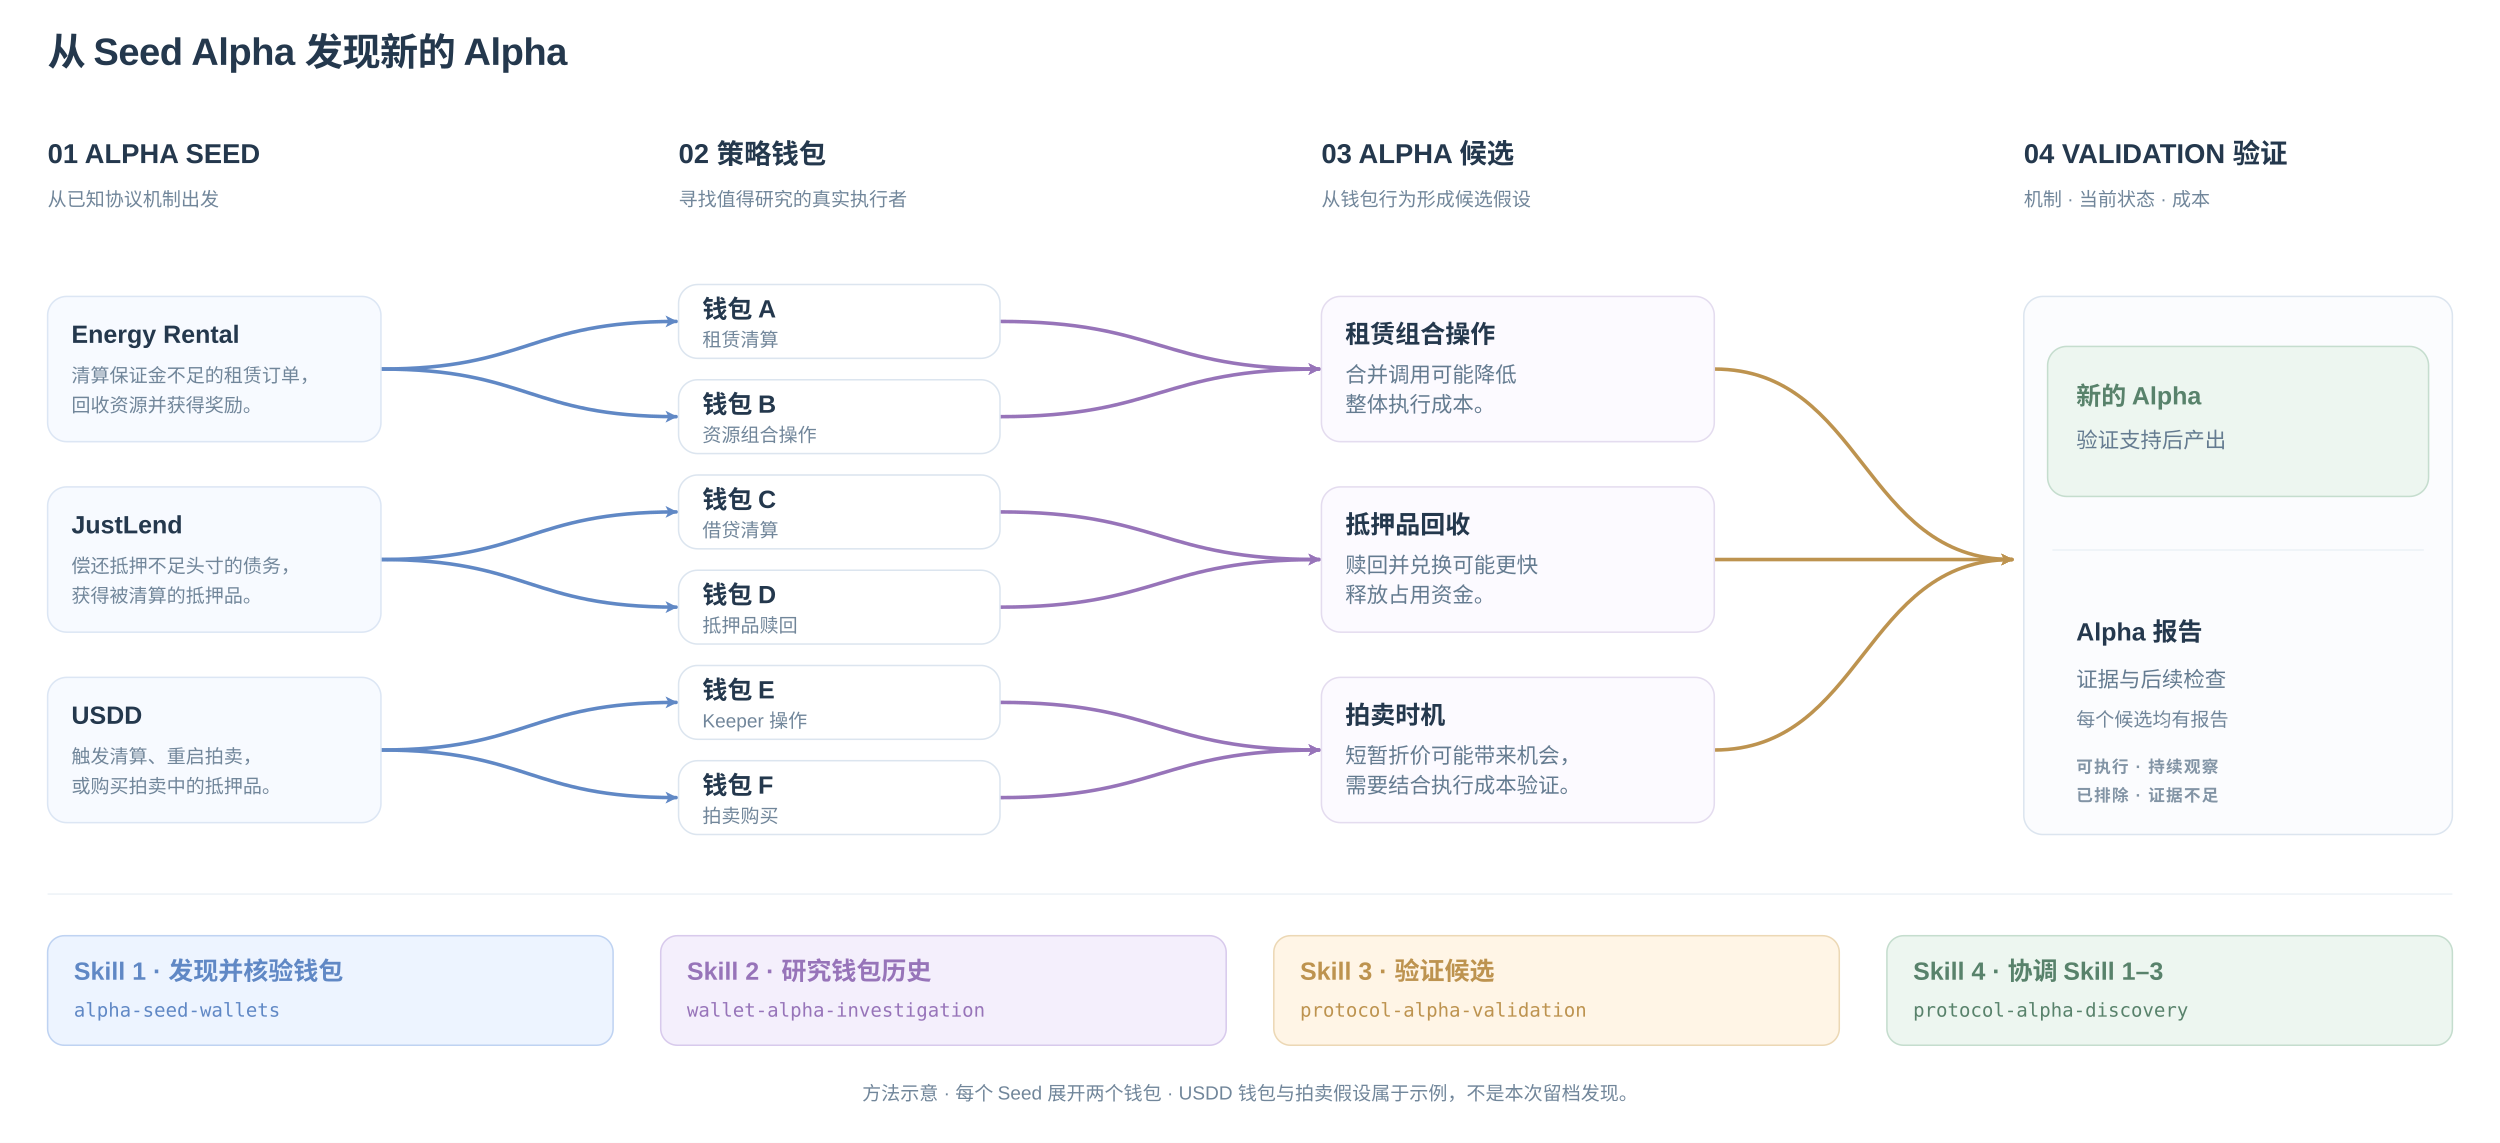
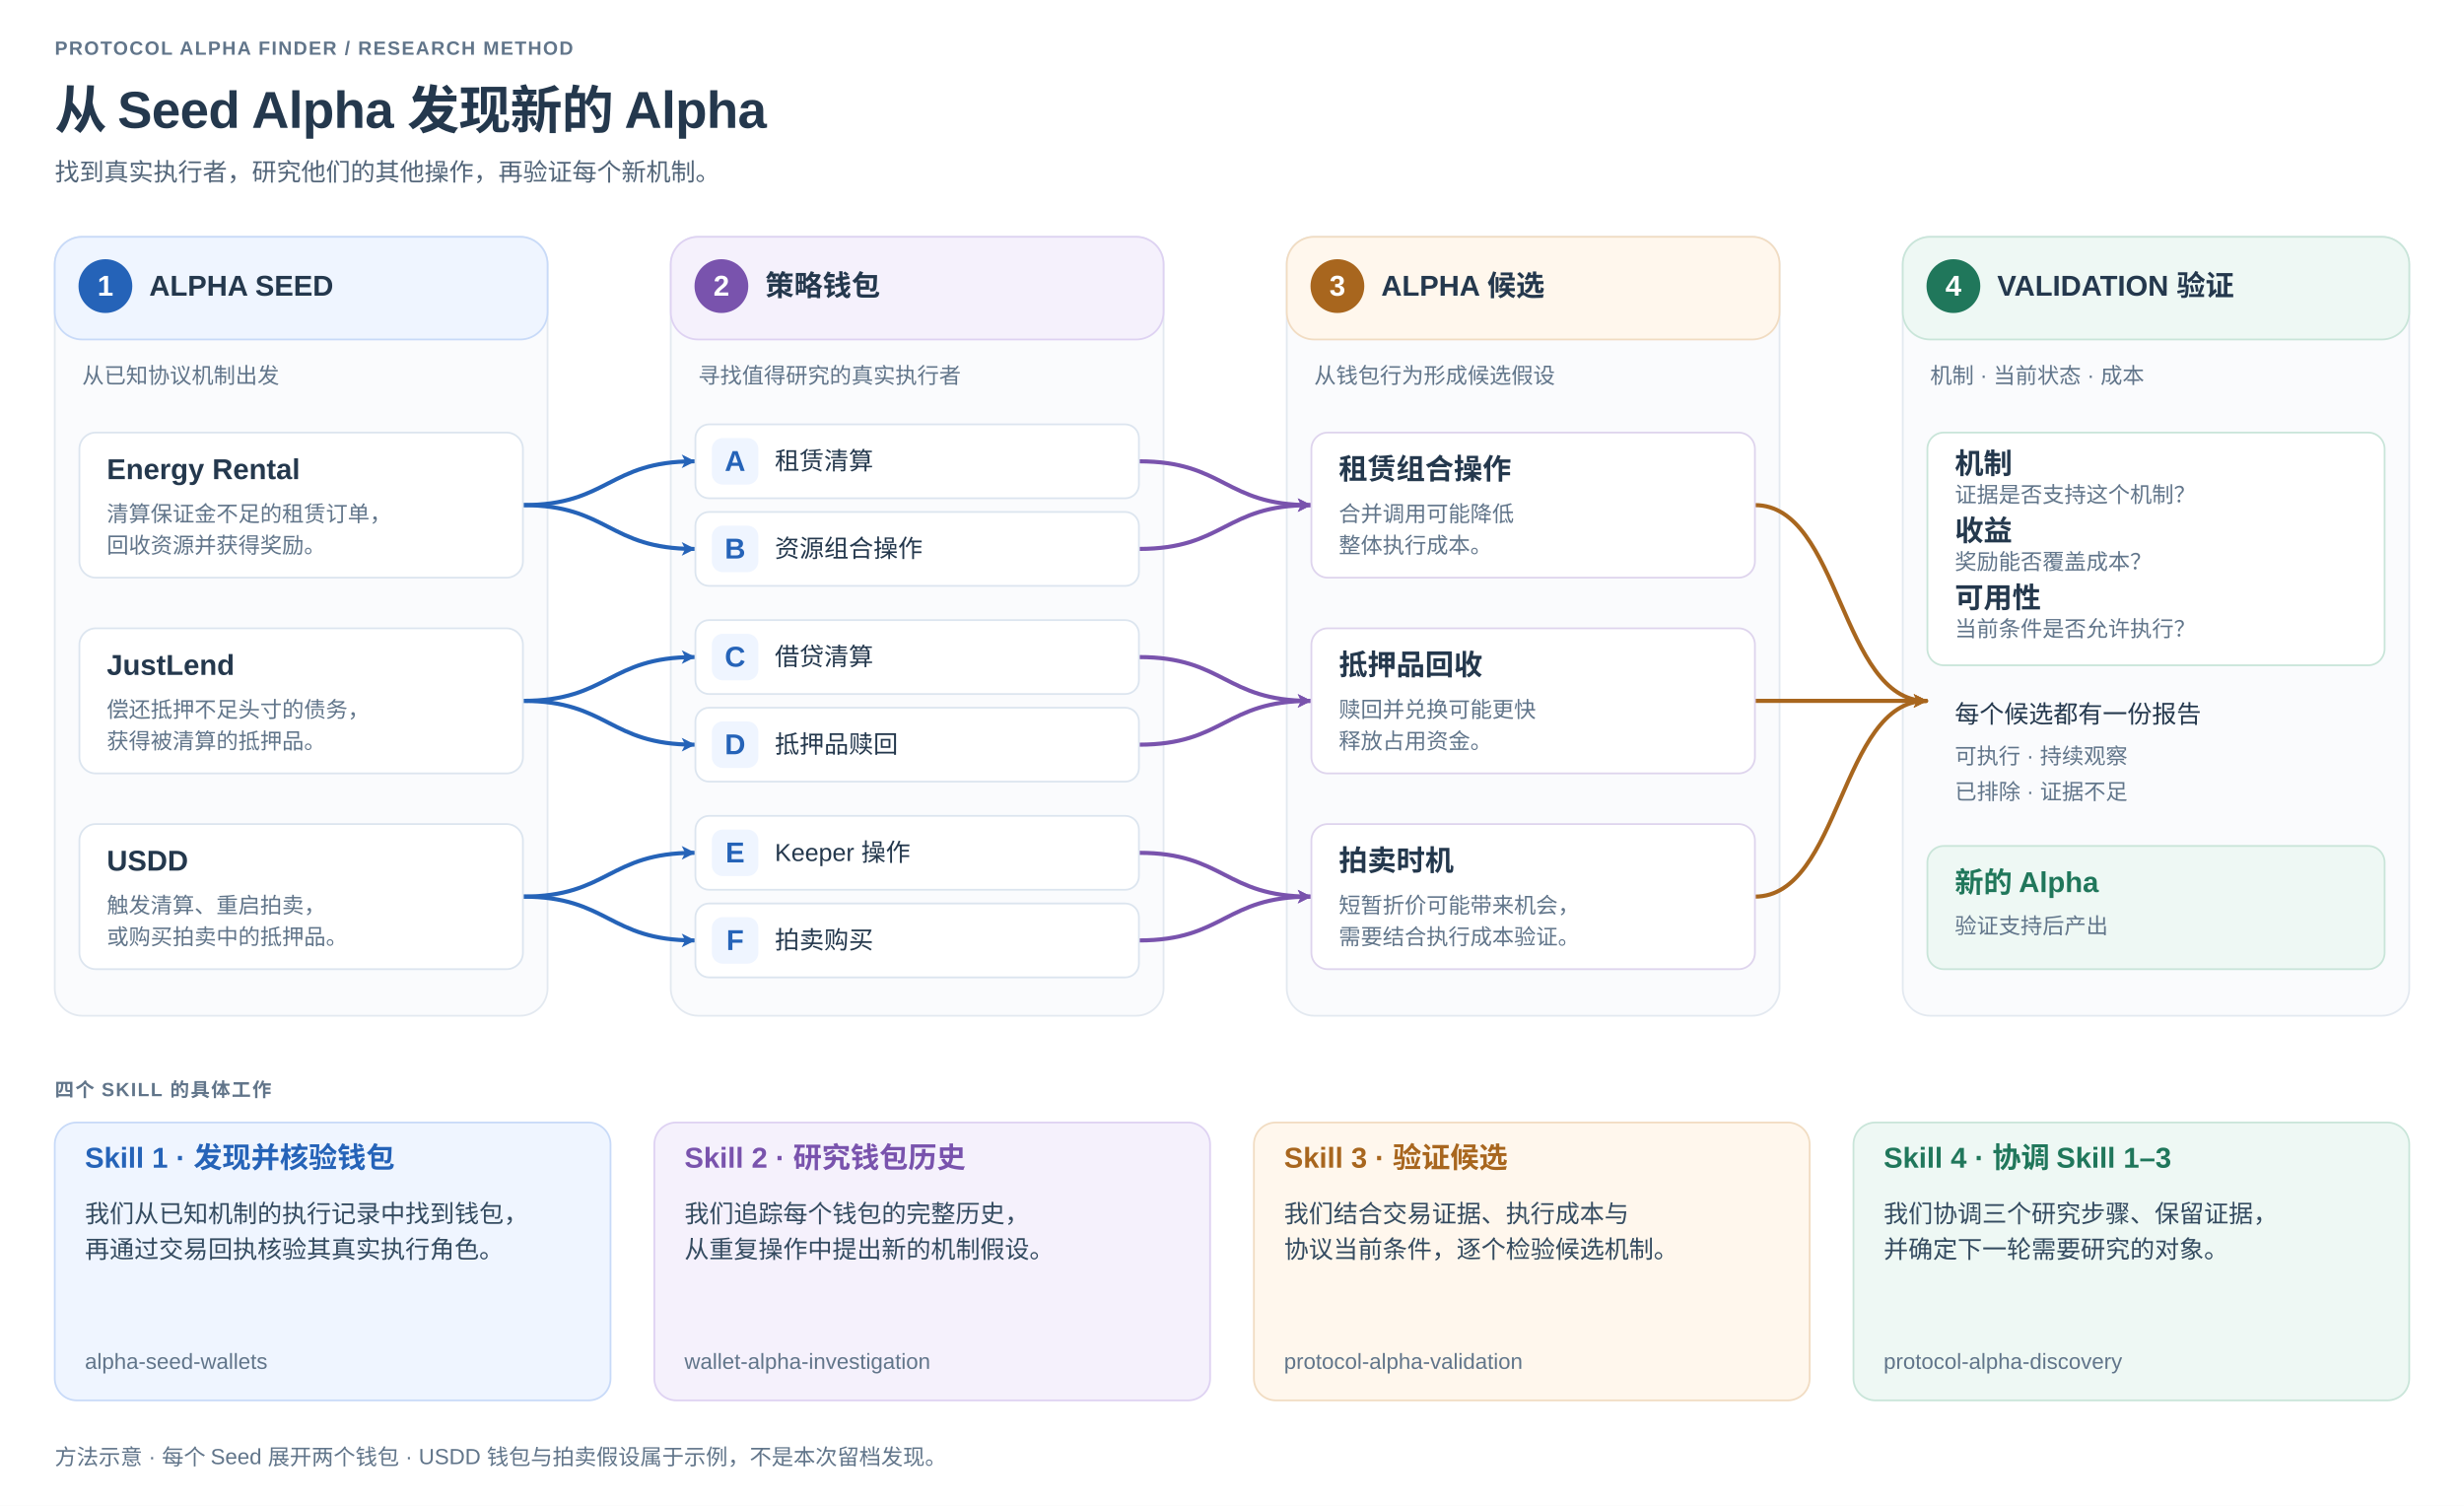
- <svg xmlns="http://www.w3.org/2000/svg" width="2100" height="960" viewBox="0 0 2100 960" role="img" aria-labelledby="title desc" xml:lang="zh-CN">
+ <svg xmlns="http://www.w3.org/2000/svg" width="1800" height="1100" viewBox="0 0 1800 1100" role="img" aria-labelledby="title desc" xml:lang="zh-CN">
  <defs>
    <marker id="a0" viewBox="0 0 10 10" refX="9" refY="5" markerWidth="10" markerHeight="10" markerUnits="userSpaceOnUse" orient="auto">
-       <path d="M 0 0 L 10 5 L 0 10 L 2.5 5 Z" fill="#6088c5" />
+       <path d="M 0 0 L 10 5 L 0 10 L 2.5 5 Z" fill="#2563b8" />
    </marker>
    <marker id="a1" viewBox="0 0 10 10" refX="9" refY="5" markerWidth="10" markerHeight="10" markerUnits="userSpaceOnUse" orient="auto">
-       <path d="M 0 0 L 10 5 L 0 10 L 2.5 5 Z" fill="#9774b9" />
+       <path d="M 0 0 L 10 5 L 0 10 L 2.5 5 Z" fill="#7953ad" />
    </marker>
    <marker id="a2" viewBox="0 0 10 10" refX="9" refY="5" markerWidth="10" markerHeight="10" markerUnits="userSpaceOnUse" orient="auto">
-       <path d="M 0 0 L 10 5 L 0 10 L 2.5 5 Z" fill="#bd934f" />
+       <path d="M 0 0 L 10 5 L 0 10 L 2.5 5 Z" fill="#a8661e" />
    </marker>
    <marker id="a3" viewBox="0 0 10 10" refX="9" refY="5" markerWidth="10" markerHeight="10" markerUnits="userSpaceOnUse" orient="auto">
-       <path d="M 0 0 L 10 5 L 0 10 L 2.5 5 Z" fill="#58826b" />
+       <path d="M 0 0 L 10 5 L 0 10 L 2.5 5 Z" fill="#20775b" />
    </marker>
  </defs>
  <style>
text { font-family: Arial, 'PingFang SC', 'Microsoft YaHei', sans-serif; fill:#24384d; }
- .title { font-size:32px; font-weight:700; letter-spacing:-.4px; }
+ .title { font-size:38px; font-weight:700; letter-spacing:-.4px; }
.heading { font-size:23px; font-weight:650; }
.node { font-size:21px; font-weight:600; }
- .body { font-size:18px; fill:#647b90; }
- .small { font-size:16px; fill:#71869a; }
+ .body { font-size:18px; fill:#526579; }
+ .small { font-size:16px; fill:#61758a; }
.code { font-family:'SFMono-Regular',Consolas,monospace; font-size:16px; }
- .label { font-size:14px; font-weight:650; letter-spacing:1px; fill:#8294a5; }
+ .label { font-size:14px; font-weight:650; letter-spacing:1px; fill:#61758a; }
</style>
-   <rect x="0" y="0" width="2100" height="960" rx="0" fill="#ffffff" stroke="none" stroke-width="1.3" />
-   <text x="40" y="55" class="title" text-anchor="start">从 Seed Alpha 发现新的 Alpha</text>
-   <text x="40" y="137" class="heading" text-anchor="start">01  ALPHA SEED</text>
-   <text x="40" y="173" class="small" text-anchor="start">从已知协议机制出发</text>
-   <text x="570" y="137" class="heading" text-anchor="start">02  策略钱包</text>
-   <text x="570" y="173" class="small" text-anchor="start">寻找值得研究的真实执行者</text>
-   <text x="1110" y="137" class="heading" text-anchor="start">03  ALPHA 候选</text>
-   <text x="1110" y="173" class="small" text-anchor="start">从钱包行为形成候选假设</text>
-   <text x="1700" y="137" class="heading" text-anchor="start">04  VALIDATION 验证</text>
-   <text x="1700" y="173" class="small" text-anchor="start">机制 · 当前状态 · 成本</text>
-   <path data-kind="seed-wallet" d="M 320 310 C 444.0 310 444.0 270 568 270" stroke="#6088c5" stroke-width="3" fill="none" stroke-linecap="round" marker-end="url(#a0)" />
-   <path data-kind="seed-wallet" d="M 320 310 C 444.0 310 444.0 350 568 350" stroke="#6088c5" stroke-width="3" fill="none" stroke-linecap="round" marker-end="url(#a0)" />
-   <path data-kind="seed-wallet" d="M 320 470 C 444.0 470 444.0 430 568 430" stroke="#6088c5" stroke-width="3" fill="none" stroke-linecap="round" marker-end="url(#a0)" />
-   <path data-kind="seed-wallet" d="M 320 470 C 444.0 470 444.0 510 568 510" stroke="#6088c5" stroke-width="3" fill="none" stroke-linecap="round" marker-end="url(#a0)" />
-   <path data-kind="seed-wallet" d="M 320 630 C 444.0 630 444.0 590 568 590" stroke="#6088c5" stroke-width="3" fill="none" stroke-linecap="round" marker-end="url(#a0)" />
-   <path data-kind="seed-wallet" d="M 320 630 C 444.0 630 444.0 670 568 670" stroke="#6088c5" stroke-width="3" fill="none" stroke-linecap="round" marker-end="url(#a0)" />
-   <path data-kind="wallet-candidate" d="M 840 270 C 974.0 270 974.0 310 1108 310" stroke="#9774b9" stroke-width="3" fill="none" stroke-linecap="round" marker-end="url(#a1)" />
-   <path data-kind="wallet-candidate" d="M 840 350 C 974.0 350 974.0 310 1108 310" stroke="#9774b9" stroke-width="3" fill="none" stroke-linecap="round" marker-end="url(#a1)" />
-   <path data-kind="wallet-candidate" d="M 840 430 C 974.0 430 974.0 470 1108 470" stroke="#9774b9" stroke-width="3" fill="none" stroke-linecap="round" marker-end="url(#a1)" />
-   <path data-kind="wallet-candidate" d="M 840 510 C 974.0 510 974.0 470 1108 470" stroke="#9774b9" stroke-width="3" fill="none" stroke-linecap="round" marker-end="url(#a1)" />
-   <path data-kind="wallet-candidate" d="M 840 590 C 974.0 590 974.0 630 1108 630" stroke="#9774b9" stroke-width="3" fill="none" stroke-linecap="round" marker-end="url(#a1)" />
-   <path data-kind="wallet-candidate" d="M 840 670 C 974.0 670 974.0 630 1108 630" stroke="#9774b9" stroke-width="3" fill="none" stroke-linecap="round" marker-end="url(#a1)" />
-   <path data-kind="candidate-validation" d="M 1440 310 C 1565.0 310 1565.0 470 1690 470" stroke="#bd934f" stroke-width="3" fill="none" stroke-linecap="round" marker-end="url(#a2)" />
-   <path data-kind="candidate-validation" d="M 1440 470 C 1565.0 470 1565.0 470 1690 470" stroke="#bd934f" stroke-width="3" fill="none" stroke-linecap="round" marker-end="url(#a2)" />
-   <path data-kind="candidate-validation" d="M 1440 630 C 1565.0 630 1565.0 470 1690 470" stroke="#bd934f" stroke-width="3" fill="none" stroke-linecap="round" marker-end="url(#a2)" />
-   <rect x="40" y="249" width="280" height="122" rx="16" fill="#f7faff" stroke="#dce6f4" stroke-width="1.3" />
-   <text x="60" y="288" class="node" text-anchor="start">Energy Rental</text>
-   <text x="60" y="321" class="small" text-anchor="start">清算保证金不足的租赁订单，</text>
-   <text x="60" y="346" class="small" text-anchor="start">回收资源并获得奖励。</text>
-   <rect x="1110" y="249" width="330" height="122" rx="16" fill="#fcfaff" stroke="#e4dcef" stroke-width="1.3" />
-   <text x="1130" y="288" class="node" text-anchor="start">租赁组合操作</text>
-   <text x="1130" y="321" class="body" text-anchor="start">合并调用可能降低</text>
-   <text x="1130" y="346" class="body" text-anchor="start">整体执行成本。</text>
-   <rect x="40" y="409" width="280" height="122" rx="16" fill="#f7faff" stroke="#dce6f4" stroke-width="1.3" />
-   <text x="60" y="448" class="node" text-anchor="start">JustLend</text>
-   <text x="60" y="481" class="small" text-anchor="start">偿还抵押不足头寸的债务，</text>
-   <text x="60" y="506" class="small" text-anchor="start">获得被清算的抵押品。</text>
-   <rect x="1110" y="409" width="330" height="122" rx="16" fill="#fcfaff" stroke="#e4dcef" stroke-width="1.3" />
-   <text x="1130" y="448" class="node" text-anchor="start">抵押品回收</text>
-   <text x="1130" y="481" class="body" text-anchor="start">赎回并兑换可能更快</text>
-   <text x="1130" y="506" class="body" text-anchor="start">释放占用资金。</text>
-   <rect x="40" y="569" width="280" height="122" rx="16" fill="#f7faff" stroke="#dce6f4" stroke-width="1.3" />
-   <text x="60" y="608" class="node" text-anchor="start">USDD</text>
-   <text x="60" y="641" class="small" text-anchor="start">触发清算、重启拍卖，</text>
-   <text x="60" y="666" class="small" text-anchor="start">或购买拍卖中的抵押品。</text>
-   <rect x="1110" y="569" width="330" height="122" rx="16" fill="#fcfaff" stroke="#e4dcef" stroke-width="1.3" />
-   <text x="1130" y="608" class="node" text-anchor="start">拍卖时机</text>
-   <text x="1130" y="641" class="body" text-anchor="start">短暂折价可能带来机会，</text>
-   <text x="1130" y="666" class="body" text-anchor="start">需要结合执行成本验证。</text>
-   <rect x="570" y="239" width="270" height="62" rx="16" fill="#ffffff" stroke="#dce5ef" stroke-width="1.3" />
-   <text x="590" y="267" class="node" text-anchor="start">钱包 A</text>
-   <text x="590" y="291" class="small" text-anchor="start">租赁清算</text>
-   <rect x="570" y="319" width="270" height="62" rx="16" fill="#ffffff" stroke="#dce5ef" stroke-width="1.3" />
-   <text x="590" y="347" class="node" text-anchor="start">钱包 B</text>
-   <text x="590" y="371" class="small" text-anchor="start">资源组合操作</text>
-   <rect x="570" y="399" width="270" height="62" rx="16" fill="#ffffff" stroke="#dce5ef" stroke-width="1.3" />
-   <text x="590" y="427" class="node" text-anchor="start">钱包 C</text>
-   <text x="590" y="451" class="small" text-anchor="start">借贷清算</text>
-   <rect x="570" y="479" width="270" height="62" rx="16" fill="#ffffff" stroke="#dce5ef" stroke-width="1.3" />
-   <text x="590" y="507" class="node" text-anchor="start">钱包 D</text>
-   <text x="590" y="531" class="small" text-anchor="start">抵押品赎回</text>
-   <rect x="570" y="559" width="270" height="62" rx="16" fill="#ffffff" stroke="#dce5ef" stroke-width="1.3" />
-   <text x="590" y="587" class="node" text-anchor="start">钱包 E</text>
-   <text x="590" y="611" class="small" text-anchor="start">Keeper 操作</text>
-   <rect x="570" y="639" width="270" height="62" rx="16" fill="#ffffff" stroke="#dce5ef" stroke-width="1.3" />
-   <text x="590" y="667" class="node" text-anchor="start">钱包 F</text>
-   <text x="590" y="691" class="small" text-anchor="start">拍卖购买</text>
-   <rect x="1700" y="249" width="360" height="452" rx="16" fill="#fbfcfe" stroke="#dce5ef" stroke-width="1.3" />
-   <rect x="1720" y="291" width="320" height="126" rx="16" fill="#edf6f0" stroke="#c5ddce" stroke-width="1.3" />
-   <text x="1744" y="340" class="node" text-anchor="start" style="fill:#58826b">新的 Alpha</text>
-   <text x="1744" y="376" class="body" text-anchor="start">验证支持后产出</text>
-   <path d="M 1724 462 L 2036 462" stroke="#e8eef4" fill="none" />
-   <text x="1744" y="538" class="node" text-anchor="start">Alpha 报告</text>
-   <text x="1744" y="577" class="body" text-anchor="start">证据与后续检查</text>
-   <text x="1744" y="610" class="small" text-anchor="start">每个候选均有报告</text>
-   <text x="1744" y="649" class="label" text-anchor="start">可执行 · 持续观察</text>
-   <text x="1744" y="673" class="label" text-anchor="start">已排除 · 证据不足</text>
-   <path d="M 40 751 L 2060 751" stroke="#e8eef4" fill="none" />
-   <rect x="40" y="786" width="475" height="92" rx="14" fill="#edf4ff" stroke="#bfd3f2" stroke-width="1.3" />
-   <text x="62" y="823" class="node" text-anchor="start" style="fill:#6088c5">Skill 1 · 发现并核验钱包</text>
-   <text x="62" y="854" class="code" text-anchor="start" style="fill:#6088c5">alpha-seed-wallets</text>
-   <rect x="555" y="786" width="475" height="92" rx="14" fill="#f4effc" stroke="#d8caec" stroke-width="1.3" />
-   <text x="577" y="823" class="node" text-anchor="start" style="fill:#9774b9">Skill 2 · 研究钱包历史</text>
-   <text x="577" y="854" class="code" text-anchor="start" style="fill:#9774b9">wallet-alpha-investigation</text>
-   <rect x="1070" y="786" width="475" height="92" rx="14" fill="#fff5e6" stroke="#ecd8b5" stroke-width="1.3" />
-   <text x="1092" y="823" class="node" text-anchor="start" style="fill:#bd934f">Skill 3 · 验证候选</text>
-   <text x="1092" y="854" class="code" text-anchor="start" style="fill:#bd934f">protocol-alpha-validation</text>
-   <rect x="1585" y="786" width="475" height="92" rx="14" fill="#edf6f0" stroke="#c5ddce" stroke-width="1.3" />
-   <text x="1607" y="823" class="node" text-anchor="start" style="fill:#58826b">Skill 4 · 协调 Skill 1–3</text>
-   <text x="1607" y="854" class="code" text-anchor="start" style="fill:#58826b">protocol-alpha-discovery</text>
-   <text x="1050" y="924" class="small" text-anchor="middle">方法示意 · 每个 Seed 展开两个钱包 · USDD 钱包与拍卖假设属于示例，不是本次留档发现。</text>
+   <rect x="0" y="0" width="1800" height="1100" rx="0" fill="#ffffff" stroke="none" stroke-width="1.3" />
+   <text x="40" y="40" class="label" text-anchor="start">PROTOCOL ALPHA FINDER  /  RESEARCH METHOD</text>
+   <text x="40" y="94" class="title" text-anchor="start">从 Seed Alpha 发现新的 Alpha</text>
+   <text x="40" y="132" class="body" text-anchor="start">找到真实执行者，研究他们的其他操作，再验证每个新机制。</text>
+   <rect x="40" y="173" width="360" height="569" rx="20" fill="#fafbfd" stroke="#e3e9f0" stroke-width="1.3" />
+   <rect x="40" y="173" width="360" height="75" rx="20" fill="#eff5ff" stroke="#c8daf8" stroke-width="1.3" />
+   <rect x="58" y="190" width="38" height="38" rx="19" fill="#2563b8" stroke="#2563b8" stroke-width="1.3" />
+   <text x="77" y="216" class="node" text-anchor="middle" style="fill:#ffffff">1</text>
+   <text x="109" y="216" class="node" text-anchor="start">ALPHA SEED</text>
+   <text x="60" y="280" class="small" text-anchor="start">从已知协议机制出发</text>
+   <rect x="490" y="173" width="360" height="569" rx="20" fill="#fafbfd" stroke="#e3e9f0" stroke-width="1.3" />
+   <rect x="490" y="173" width="360" height="75" rx="20" fill="#f5f1fc" stroke="#ded2f2" stroke-width="1.3" />
+   <rect x="508" y="190" width="38" height="38" rx="19" fill="#7953ad" stroke="#7953ad" stroke-width="1.3" />
+   <text x="527" y="216" class="node" text-anchor="middle" style="fill:#ffffff">2</text>
+   <text x="559" y="216" class="node" text-anchor="start">策略钱包</text>
+   <text x="510" y="280" class="small" text-anchor="start">寻找值得研究的真实执行者</text>
+   <rect x="940" y="173" width="360" height="569" rx="20" fill="#fafbfd" stroke="#e3e9f0" stroke-width="1.3" />
+   <rect x="940" y="173" width="360" height="75" rx="20" fill="#fff7ed" stroke="#f1dcc2" stroke-width="1.3" />
+   <rect x="958" y="190" width="38" height="38" rx="19" fill="#a8661e" stroke="#a8661e" stroke-width="1.3" />
+   <text x="977" y="216" class="node" text-anchor="middle" style="fill:#ffffff">3</text>
+   <text x="1009" y="216" class="node" text-anchor="start">ALPHA 候选</text>
+   <text x="960" y="280" class="small" text-anchor="start">从钱包行为形成候选假设</text>
+   <rect x="1390" y="173" width="370" height="569" rx="20" fill="#fafbfd" stroke="#e3e9f0" stroke-width="1.3" />
+   <rect x="1390" y="173" width="370" height="75" rx="20" fill="#eef8f4" stroke="#c9e5d9" stroke-width="1.3" />
+   <rect x="1408" y="190" width="38" height="38" rx="19" fill="#20775b" stroke="#20775b" stroke-width="1.3" />
+   <text x="1427" y="216" class="node" text-anchor="middle" style="fill:#ffffff">4</text>
+   <text x="1459" y="216" class="node" text-anchor="start">VALIDATION 验证</text>
+   <text x="1410" y="280" class="small" text-anchor="start">机制 · 当前状态 · 成本</text>
+   <path data-kind="seed-wallet" d="M 382 369 C 444.5 369 444.5 337 507 337" stroke="#2563b8" stroke-width="3" fill="none" stroke-linecap="round" marker-end="url(#a0)" />
+   <path data-kind="seed-wallet" d="M 382 369 C 444.5 369 444.5 401 507 401" stroke="#2563b8" stroke-width="3" fill="none" stroke-linecap="round" marker-end="url(#a0)" />
+   <path data-kind="seed-wallet" d="M 382 512 C 444.5 512 444.5 480 507 480" stroke="#2563b8" stroke-width="3" fill="none" stroke-linecap="round" marker-end="url(#a0)" />
+   <path data-kind="seed-wallet" d="M 382 512 C 444.5 512 444.5 544 507 544" stroke="#2563b8" stroke-width="3" fill="none" stroke-linecap="round" marker-end="url(#a0)" />
+   <path data-kind="seed-wallet" d="M 382 655 C 444.5 655 444.5 623 507 623" stroke="#2563b8" stroke-width="3" fill="none" stroke-linecap="round" marker-end="url(#a0)" />
+   <path data-kind="seed-wallet" d="M 382 655 C 444.5 655 444.5 687 507 687" stroke="#2563b8" stroke-width="3" fill="none" stroke-linecap="round" marker-end="url(#a0)" />
+   <path data-kind="wallet-candidate" d="M 832 337 C 894.5 337 894.5 369 957 369" stroke="#7953ad" stroke-width="3" fill="none" stroke-linecap="round" marker-end="url(#a1)" />
+   <path data-kind="wallet-candidate" d="M 832 401 C 894.5 401 894.5 369 957 369" stroke="#7953ad" stroke-width="3" fill="none" stroke-linecap="round" marker-end="url(#a1)" />
+   <path data-kind="wallet-candidate" d="M 832 480 C 894.5 480 894.5 512 957 512" stroke="#7953ad" stroke-width="3" fill="none" stroke-linecap="round" marker-end="url(#a1)" />
+   <path data-kind="wallet-candidate" d="M 832 544 C 894.5 544 894.5 512 957 512" stroke="#7953ad" stroke-width="3" fill="none" stroke-linecap="round" marker-end="url(#a1)" />
+   <path data-kind="wallet-candidate" d="M 832 623 C 894.5 623 894.5 655 957 655" stroke="#7953ad" stroke-width="3" fill="none" stroke-linecap="round" marker-end="url(#a1)" />
+   <path data-kind="wallet-candidate" d="M 832 687 C 894.5 687 894.5 655 957 655" stroke="#7953ad" stroke-width="3" fill="none" stroke-linecap="round" marker-end="url(#a1)" />
+   <path data-kind="candidate-validation" d="M 1282 369 C 1344.5 369 1344.5 512 1407 512" stroke="#a8661e" stroke-width="3" fill="none" stroke-linecap="round" marker-end="url(#a2)" />
+   <path data-kind="candidate-validation" d="M 1282 512 C 1344.5 512 1344.5 512 1407 512" stroke="#a8661e" stroke-width="3" fill="none" stroke-linecap="round" marker-end="url(#a2)" />
+   <path data-kind="candidate-validation" d="M 1282 655 C 1344.5 655 1344.5 512 1407 512" stroke="#a8661e" stroke-width="3" fill="none" stroke-linecap="round" marker-end="url(#a2)" />
+   <rect x="58" y="316" width="324" height="106" rx="12" fill="#ffffff" stroke="#dce5ef" stroke-width="1.3" />
+   <text x="78" y="350" class="node" text-anchor="start">Energy Rental</text>
+   <text x="78" y="381" class="small" text-anchor="start">清算保证金不足的租赁订单，</text>
+   <text x="78" y="404" class="small" text-anchor="start">回收资源并获得奖励。</text>
+   <rect x="958" y="316" width="324" height="106" rx="12" fill="#ffffff" stroke="#ded4ed" stroke-width="1.3" />
+   <text x="978" y="350" class="node" text-anchor="start">租赁组合操作</text>
+   <text x="978" y="381" class="small" text-anchor="start">合并调用可能降低</text>
+   <text x="978" y="404" class="small" text-anchor="start">整体执行成本。</text>
+   <rect x="58" y="459" width="324" height="106" rx="12" fill="#ffffff" stroke="#dce5ef" stroke-width="1.3" />
+   <text x="78" y="493" class="node" text-anchor="start">JustLend</text>
+   <text x="78" y="524" class="small" text-anchor="start">偿还抵押不足头寸的债务，</text>
+   <text x="78" y="547" class="small" text-anchor="start">获得被清算的抵押品。</text>
+   <rect x="958" y="459" width="324" height="106" rx="12" fill="#ffffff" stroke="#ded4ed" stroke-width="1.3" />
+   <text x="978" y="493" class="node" text-anchor="start">抵押品回收</text>
+   <text x="978" y="524" class="small" text-anchor="start">赎回并兑换可能更快</text>
+   <text x="978" y="547" class="small" text-anchor="start">释放占用资金。</text>
+   <rect x="58" y="602" width="324" height="106" rx="12" fill="#ffffff" stroke="#dce5ef" stroke-width="1.3" />
+   <text x="78" y="636" class="node" text-anchor="start">USDD</text>
+   <text x="78" y="667" class="small" text-anchor="start">触发清算、重启拍卖，</text>
+   <text x="78" y="690" class="small" text-anchor="start">或购买拍卖中的抵押品。</text>
+   <rect x="958" y="602" width="324" height="106" rx="12" fill="#ffffff" stroke="#ded4ed" stroke-width="1.3" />
+   <text x="978" y="636" class="node" text-anchor="start">拍卖时机</text>
+   <text x="978" y="667" class="small" text-anchor="start">短暂折价可能带来机会，</text>
+   <text x="978" y="690" class="small" text-anchor="start">需要结合执行成本验证。</text>
+   <rect x="508" y="310" width="324" height="54" rx="10" fill="#ffffff" stroke="#dce5ef" stroke-width="1.3" />
+   <rect x="520" y="320" width="34" height="34" rx="8" fill="#eff5ff" stroke="none" stroke-width="1.3" />
+   <text x="537" y="344" class="node" text-anchor="middle" style="fill:#2563b8">A</text>
+   <text x="566" y="343" class="body" text-anchor="start" style="fill:#24384d">租赁清算</text>
+   <rect x="508" y="374" width="324" height="54" rx="10" fill="#ffffff" stroke="#dce5ef" stroke-width="1.3" />
+   <rect x="520" y="384" width="34" height="34" rx="8" fill="#eff5ff" stroke="none" stroke-width="1.3" />
+   <text x="537" y="408" class="node" text-anchor="middle" style="fill:#2563b8">B</text>
+   <text x="566" y="407" class="body" text-anchor="start" style="fill:#24384d">资源组合操作</text>
+   <rect x="508" y="453" width="324" height="54" rx="10" fill="#ffffff" stroke="#dce5ef" stroke-width="1.3" />
+   <rect x="520" y="463" width="34" height="34" rx="8" fill="#eff5ff" stroke="none" stroke-width="1.3" />
+   <text x="537" y="487" class="node" text-anchor="middle" style="fill:#2563b8">C</text>
+   <text x="566" y="486" class="body" text-anchor="start" style="fill:#24384d">借贷清算</text>
+   <rect x="508" y="517" width="324" height="54" rx="10" fill="#ffffff" stroke="#dce5ef" stroke-width="1.3" />
+   <rect x="520" y="527" width="34" height="34" rx="8" fill="#eff5ff" stroke="none" stroke-width="1.3" />
+   <text x="537" y="551" class="node" text-anchor="middle" style="fill:#2563b8">D</text>
+   <text x="566" y="550" class="body" text-anchor="start" style="fill:#24384d">抵押品赎回</text>
+   <rect x="508" y="596" width="324" height="54" rx="10" fill="#ffffff" stroke="#dce5ef" stroke-width="1.3" />
+   <rect x="520" y="606" width="34" height="34" rx="8" fill="#eff5ff" stroke="none" stroke-width="1.3" />
+   <text x="537" y="630" class="node" text-anchor="middle" style="fill:#2563b8">E</text>
+   <text x="566" y="629" class="body" text-anchor="start" style="fill:#24384d">Keeper 操作</text>
+   <rect x="508" y="660" width="324" height="54" rx="10" fill="#ffffff" stroke="#dce5ef" stroke-width="1.3" />
+   <rect x="520" y="670" width="34" height="34" rx="8" fill="#eff5ff" stroke="none" stroke-width="1.3" />
+   <text x="537" y="694" class="node" text-anchor="middle" style="fill:#2563b8">F</text>
+   <text x="566" y="693" class="body" text-anchor="start" style="fill:#24384d">拍卖购买</text>
+   <rect x="1408" y="316" width="334" height="170" rx="12" fill="#ffffff" stroke="#c9e5d9" stroke-width="1.3" />
+   <text x="1428" y="346" class="node" text-anchor="start">机制</text>
+   <text x="1428" y="367" class="small" text-anchor="start">证据是否支持这个机制？</text>
+   <text x="1428" y="395" class="node" text-anchor="start">收益</text>
+   <text x="1428" y="416" class="small" text-anchor="start">奖励能否覆盖成本？</text>
+   <text x="1428" y="444" class="node" text-anchor="start">可用性</text>
+   <text x="1428" y="465" class="small" text-anchor="start">当前条件是否允许执行？</text>
+   <text x="1428" y="528" class="body" text-anchor="start" style="fill:#24384d">每个候选都有一份报告</text>
+   <text x="1428" y="558" class="small" text-anchor="start">可执行 · 持续观察</text>
+   <text x="1428" y="584" class="small" text-anchor="start">已排除 · 证据不足</text>
+   <rect x="1408" y="618" width="334" height="90" rx="12" fill="#eef8f4" stroke="#c9e5d9" stroke-width="1.3" />
+   <text x="1428" y="652" class="node" text-anchor="start" style="fill:#20775b">新的 Alpha</text>
+   <text x="1428" y="682" class="small" text-anchor="start">验证支持后产出</text>
+   <text x="40" y="801" class="label" text-anchor="start">四个 SKILL 的具体工作</text>
+   <rect x="40" y="820" width="406" height="203" rx="16" fill="#eff5ff" stroke="#c8daf8" stroke-width="1.3" />
+   <text x="62" y="853" class="node" text-anchor="start" style="fill:#2563b8">Skill 1 · 发现并核验钱包</text>
+   <text x="62" y="893" class="body" text-anchor="start" style="fill:#344b60">我们从已知机制的执行记录中找到钱包，</text>
+   <text x="62" y="919" class="body" text-anchor="start" style="fill:#344b60">再通过交易回执核验其真实执行角色。</text>
+   <text x="62" y="1000" class="small" text-anchor="start">alpha-seed-wallets</text>
+   <rect x="478" y="820" width="406" height="203" rx="16" fill="#f5f1fc" stroke="#ded2f2" stroke-width="1.3" />
+   <text x="500" y="853" class="node" text-anchor="start" style="fill:#7953ad">Skill 2 · 研究钱包历史</text>
+   <text x="500" y="893" class="body" text-anchor="start" style="fill:#344b60">我们追踪每个钱包的完整历史，</text>
+   <text x="500" y="919" class="body" text-anchor="start" style="fill:#344b60">从重复操作中提出新的机制假设。</text>
+   <text x="500" y="1000" class="small" text-anchor="start">wallet-alpha-investigation</text>
+   <rect x="916" y="820" width="406" height="203" rx="16" fill="#fff7ed" stroke="#f1dcc2" stroke-width="1.3" />
+   <text x="938" y="853" class="node" text-anchor="start" style="fill:#a8661e">Skill 3 · 验证候选</text>
+   <text x="938" y="893" class="body" text-anchor="start" style="fill:#344b60">我们结合交易证据、执行成本与</text>
+   <text x="938" y="919" class="body" text-anchor="start" style="fill:#344b60">协议当前条件，逐个检验候选机制。</text>
+   <text x="938" y="1000" class="small" text-anchor="start">protocol-alpha-validation</text>
+   <rect x="1354" y="820" width="406" height="203" rx="16" fill="#eef8f4" stroke="#c9e5d9" stroke-width="1.3" />
+   <text x="1376" y="853" class="node" text-anchor="start" style="fill:#20775b">Skill 4 · 协调 Skill 1–3</text>
+   <text x="1376" y="893" class="body" text-anchor="start" style="fill:#344b60">我们协调三个研究步骤、保留证据，</text>
+   <text x="1376" y="919" class="body" text-anchor="start" style="fill:#344b60">并确定下一轮需要研究的对象。</text>
+   <text x="1376" y="1000" class="small" text-anchor="start">protocol-alpha-discovery</text>
+   <text x="40" y="1070" class="small" text-anchor="start">方法示意 · 每个 Seed 展开两个钱包 · USDD 钱包与拍卖假设属于示例，不是本次留档发现。</text>
</svg>
